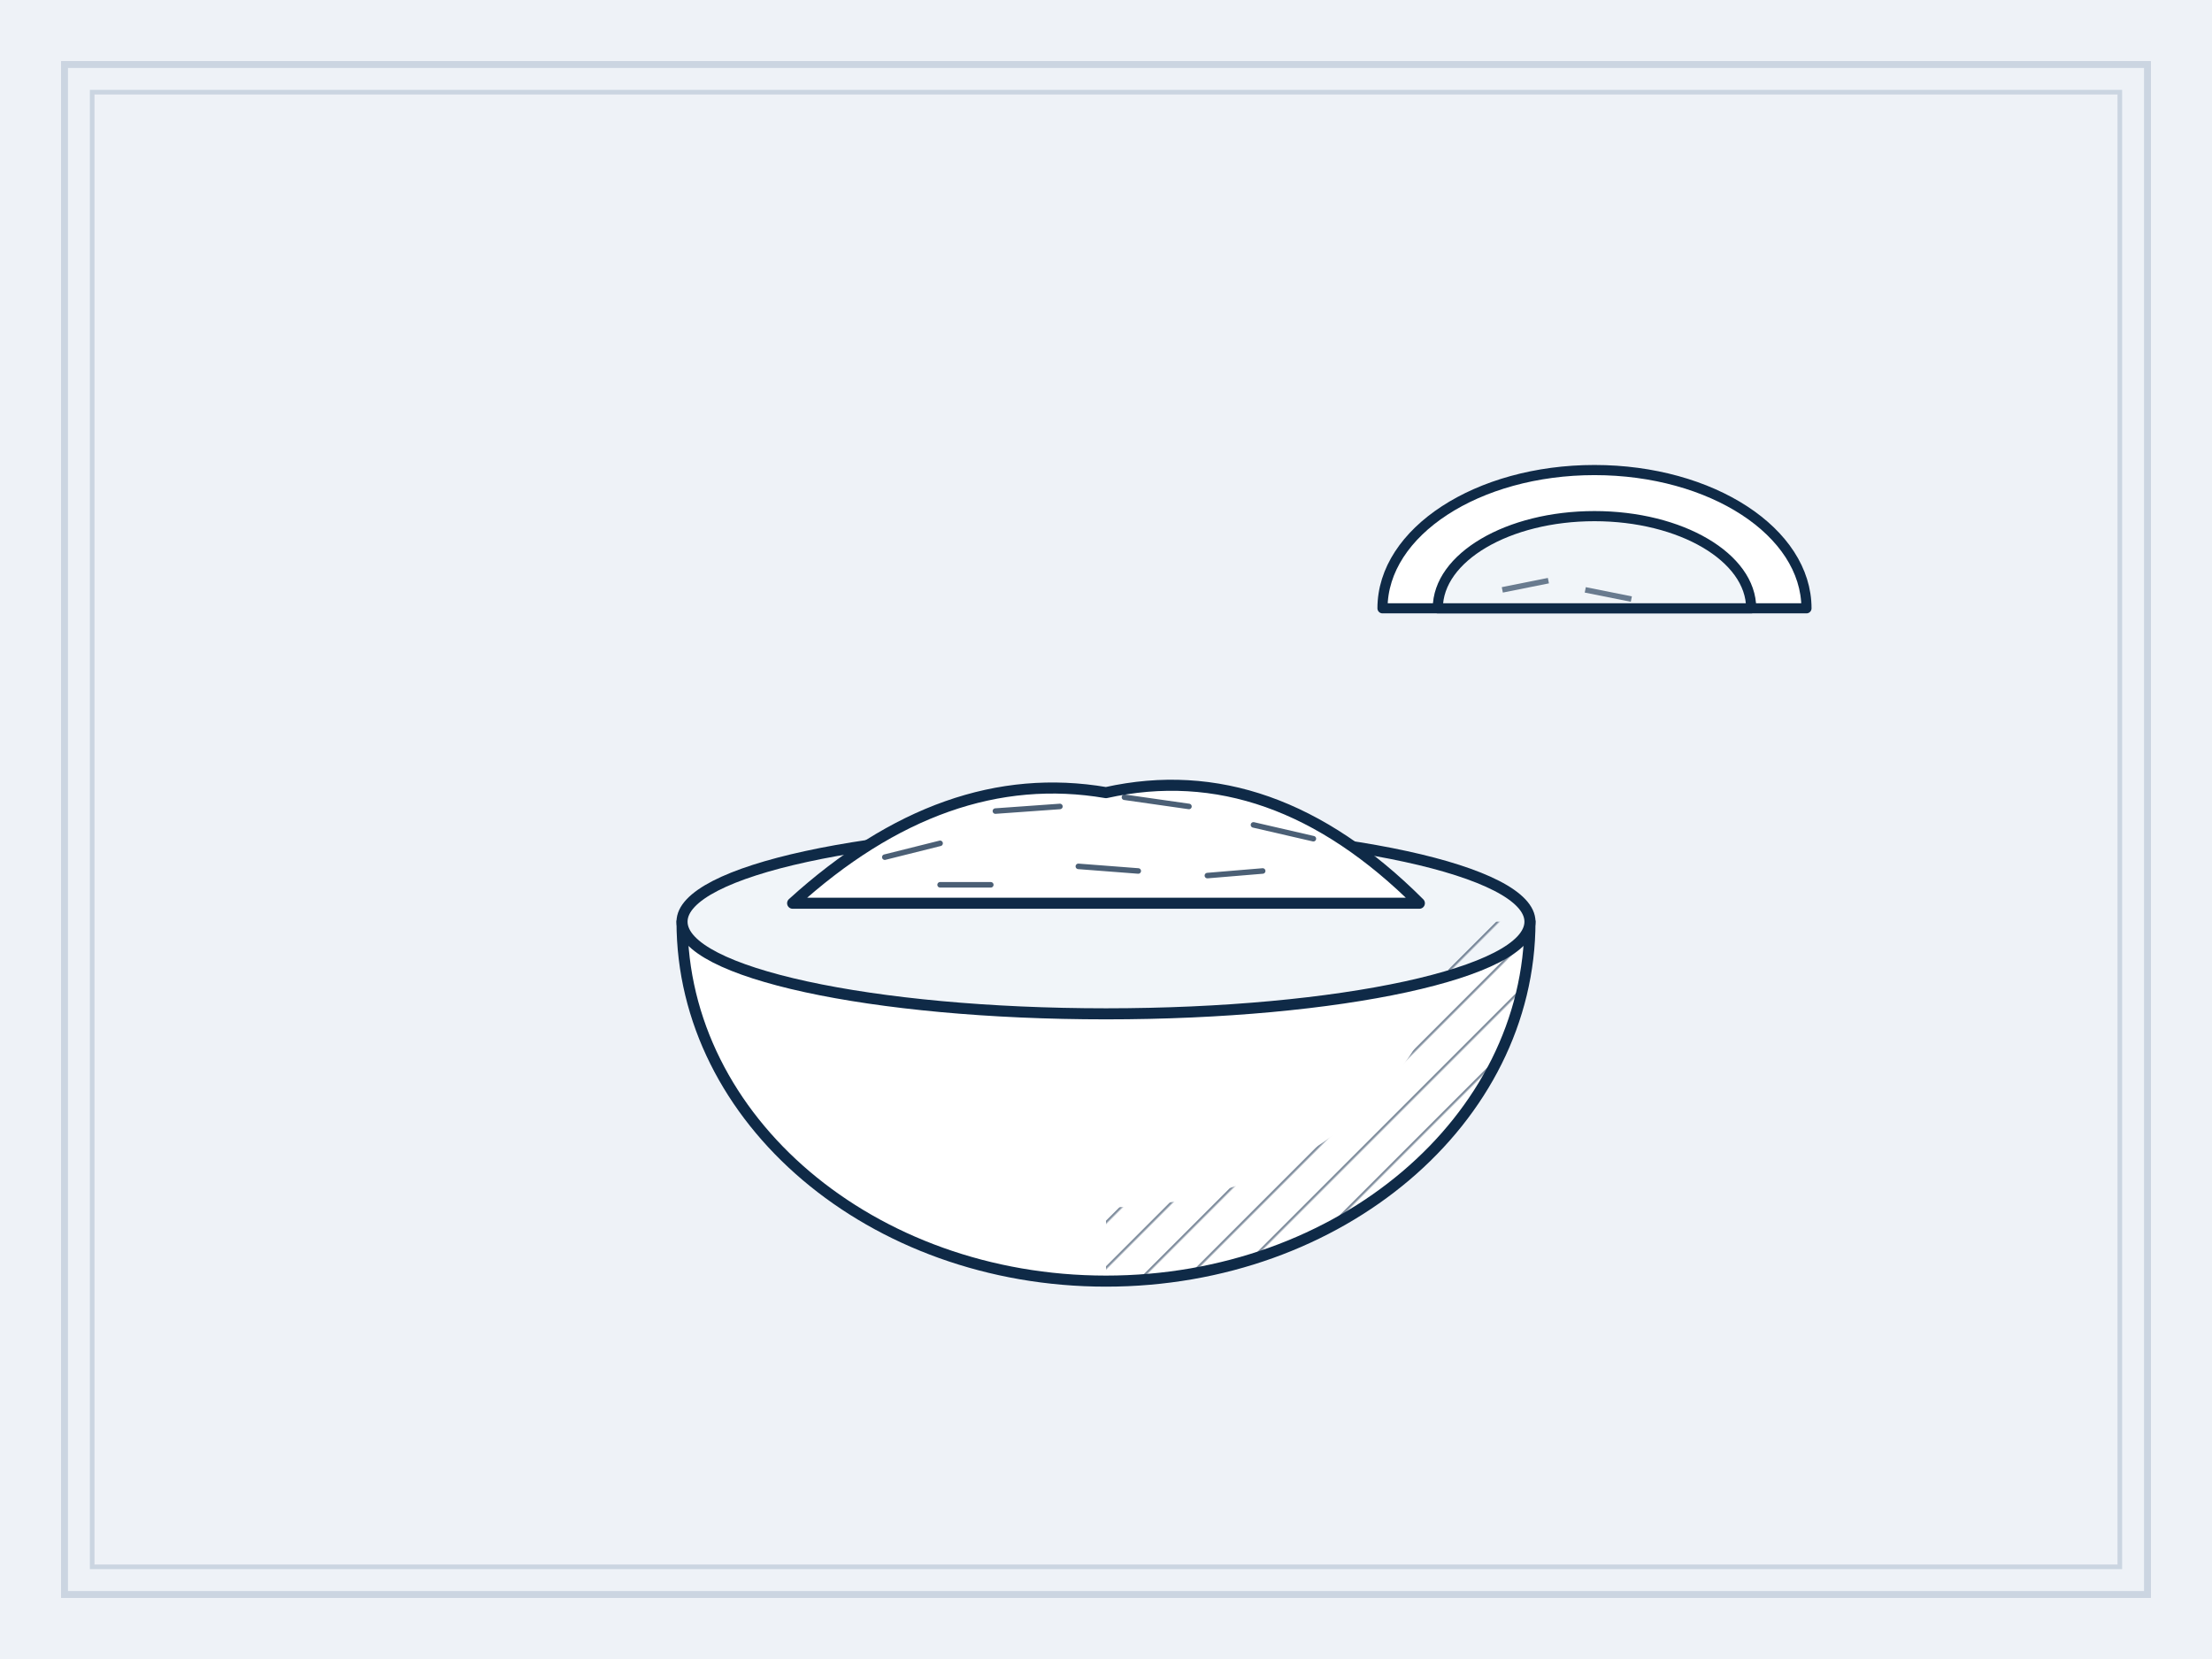
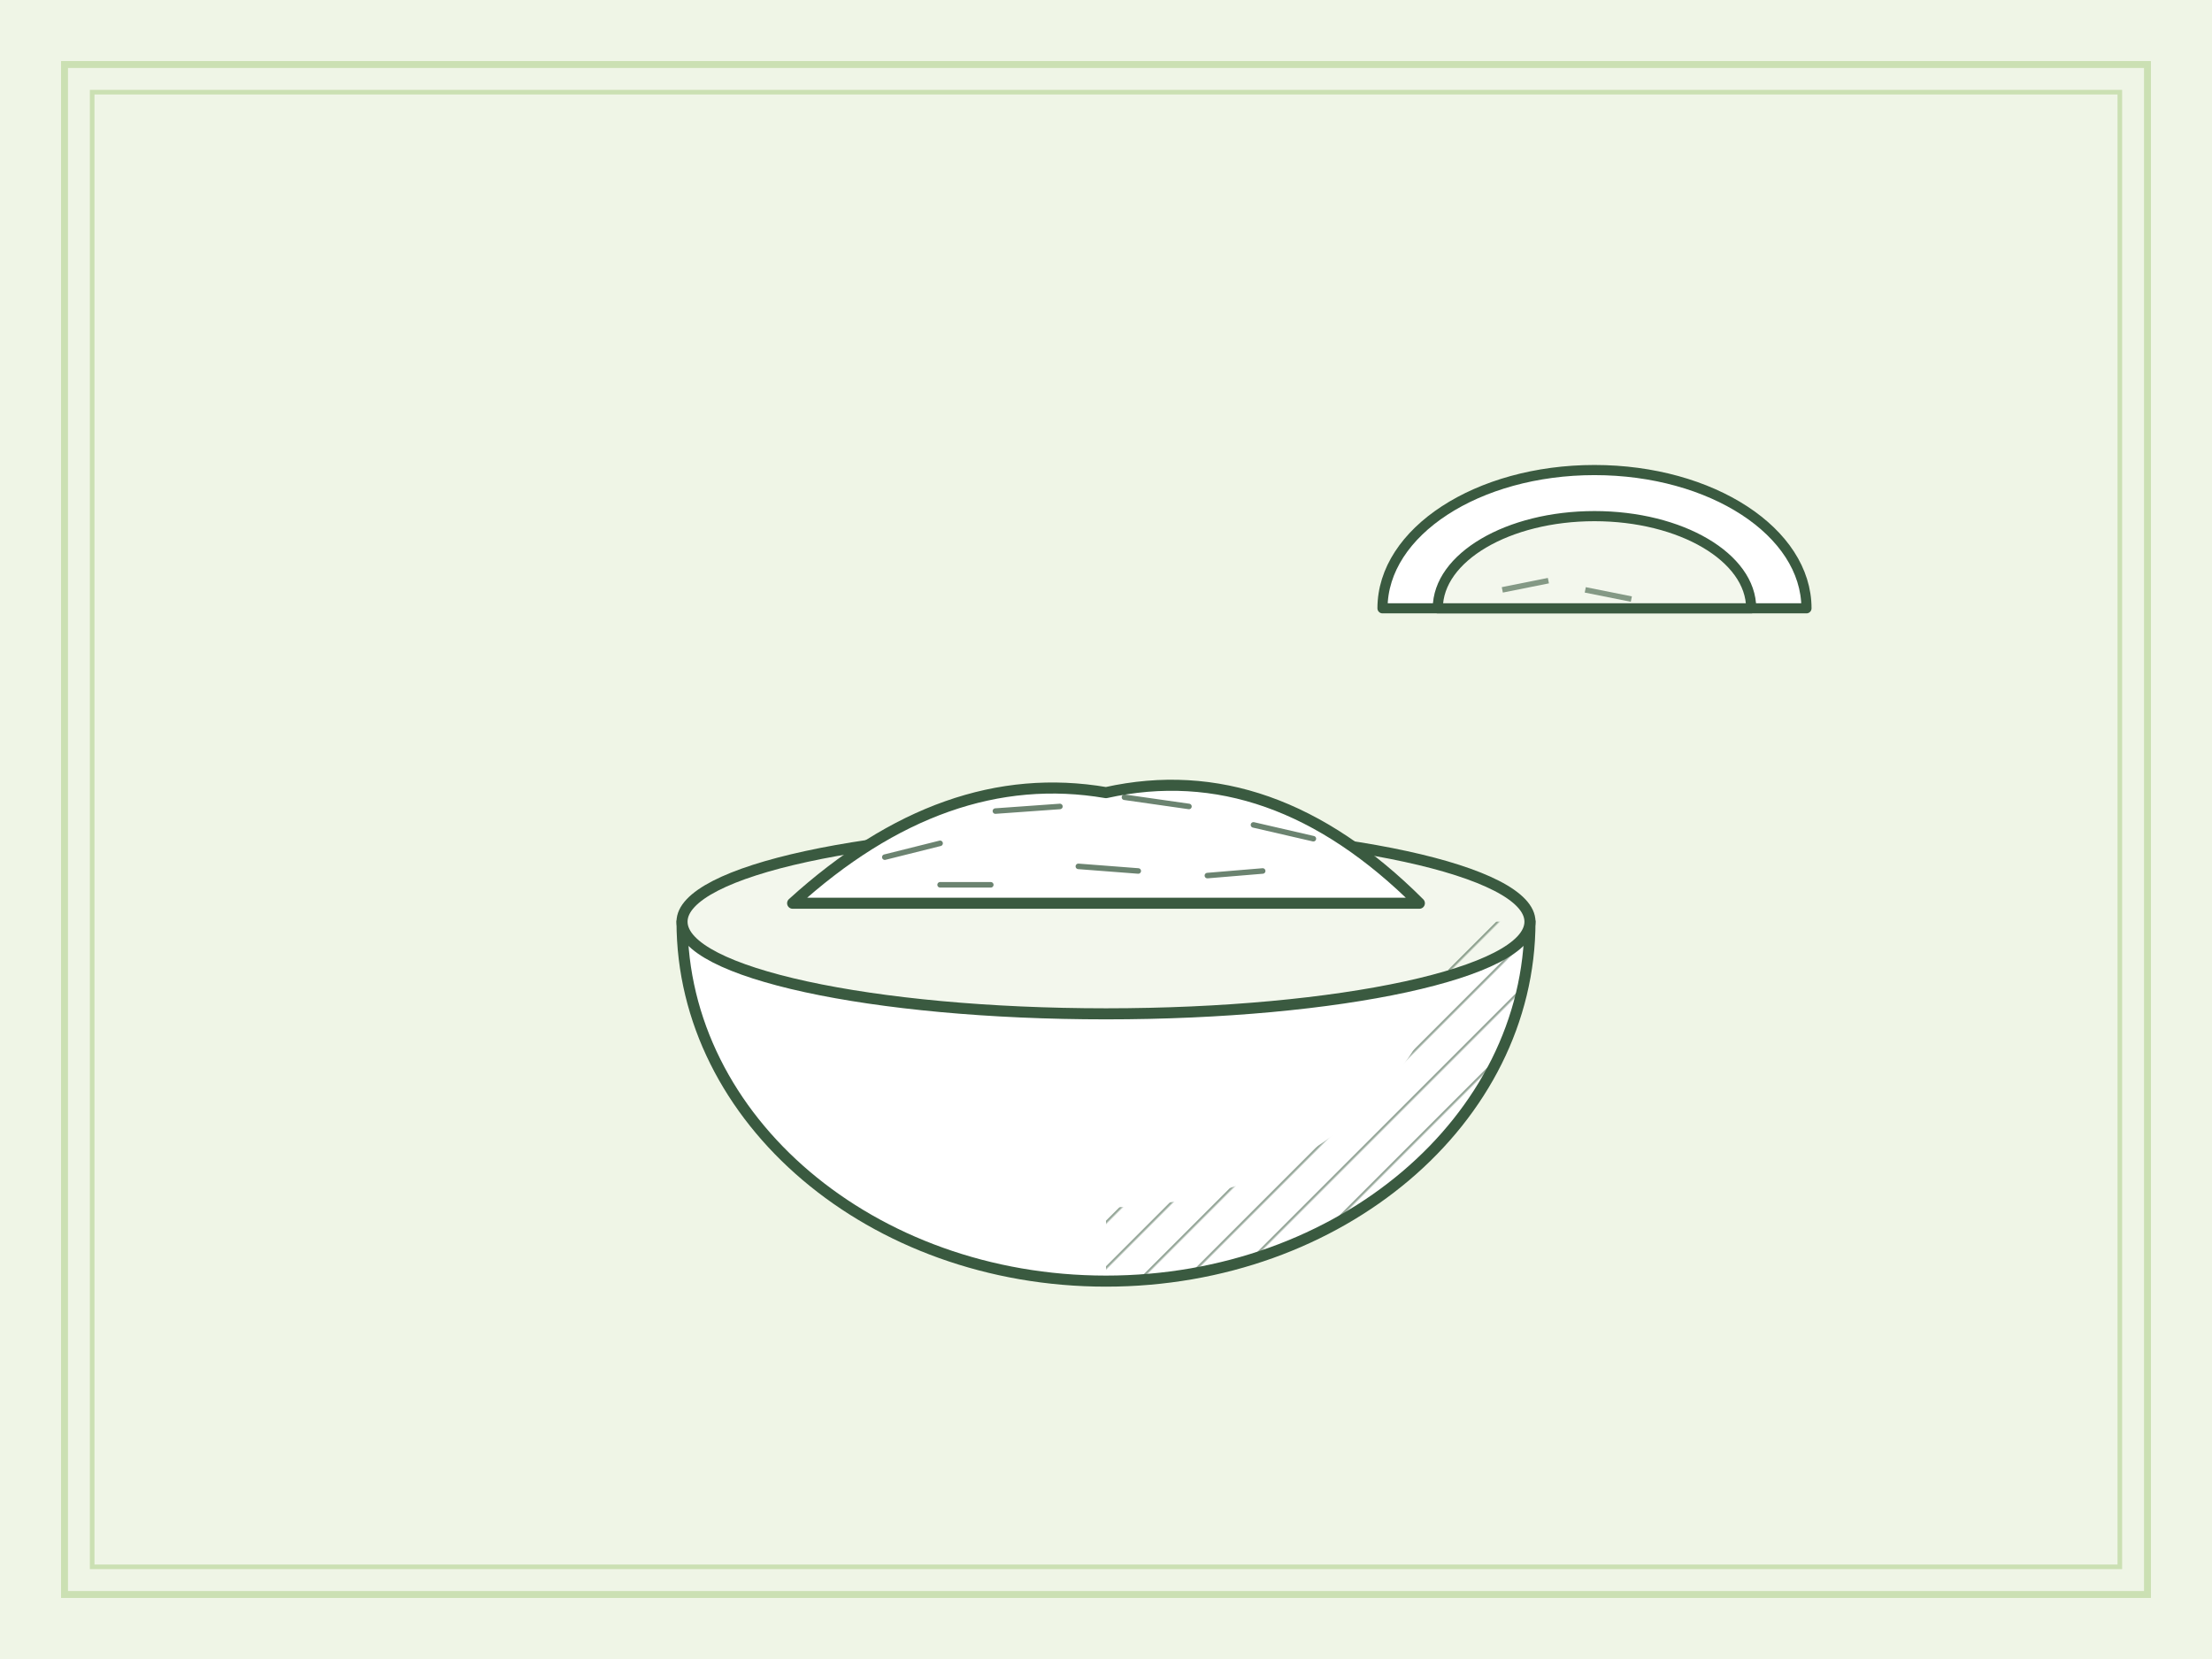
<svg xmlns="http://www.w3.org/2000/svg" viewBox="0 0 480 360" role="img" aria-label="Engraving of desiccated coconut in a bowl">
  <defs>
    <pattern id="hd" width="7" height="7" patternTransform="rotate(45)" patternUnits="userSpaceOnUse">
-       <line x1="0" y1="0" x2="0" y2="7" stroke="#0F2A47" stroke-width="1" opacity="0.5" />
+       <line x1="0" y1="0" x2="0" y2="7" stroke="#3A5A40" stroke-width="1" opacity="0.5" />
    </pattern>
  </defs>
-   <rect width="480" height="360" fill="#EEF2F7" />
-   <rect x="14" y="14" width="452" height="332" fill="none" stroke="#CBD5E1" stroke-width="1.5" />
-   <rect x="20" y="20" width="440" height="320" fill="none" stroke="#CBD5E1" stroke-width="1" />
-   <g stroke="#0F2A47" stroke-width="2.2" stroke-linejoin="round" fill="#FFFFFF">
+   <rect width="480" height="360" fill="#EFF5E6" />
+   <rect x="14" y="14" width="452" height="332" fill="none" stroke="#CBE0B3" stroke-width="1.5" />
+   <rect x="20" y="20" width="440" height="320" fill="none" stroke="#CBE0B3" stroke-width="1" />
+   <g stroke="#3A5A40" stroke-width="2.2" stroke-linejoin="round" fill="#FFFFFF">
    <path d="M300 132 a46 30 0 0 1 92 0 Z" />
-     <path d="M312 132 a34 20 0 0 1 68 0 Z" fill="#F1F5F9" />
+     <path d="M312 132 a34 20 0 0 1 68 0 Z" fill="#F3F7ED" />
  </g>
-   <g stroke="#0F2A47" stroke-width="2.4" stroke-linejoin="round">
+   <g stroke="#3A5A40" stroke-width="2.4" stroke-linejoin="round">
    <path d="M148 200 A92 78 0 0 0 332 200 Z" fill="#FFFFFF" />
-     <ellipse cx="240" cy="200" rx="92" ry="20" fill="#F1F5F9" />
+     <ellipse cx="240" cy="200" rx="92" ry="20" fill="#F3F7ED" />
    <path d="M172 196 Q205 166 240 172 Q276 164 308 196 Z" fill="#FFFFFF" />
  </g>
  <path d="M240 278 A92 78 0 0 0 332 200 L316 200 A76 66 0 0 1 240 262 Z" fill="url(#hd)" />
-   <g stroke="#0F2A47" stroke-width="1.2" stroke-linecap="round" opacity="0.75">
+   <g stroke="#3A5A40" stroke-width="1.2" stroke-linecap="round" opacity="0.75">
    <path d="M192 186 l12 -3" />
    <path d="M216 176 l14 -1" />
    <path d="M244 173 l14 2" />
    <path d="M272 179 l13 3" />
    <path d="M204 192 l11 0" />
    <path d="M234 188 l13 1" />
    <path d="M262 190 l12 -1" />
  </g>
-   <g stroke="#0F2A47" stroke-width="1.2" opacity="0.6">
+   <g stroke="#3A5A40" stroke-width="1.2" opacity="0.6">
    <path d="M326 128 l10 -2" />
    <path d="M344 128 l10 2" />
  </g>
</svg>
